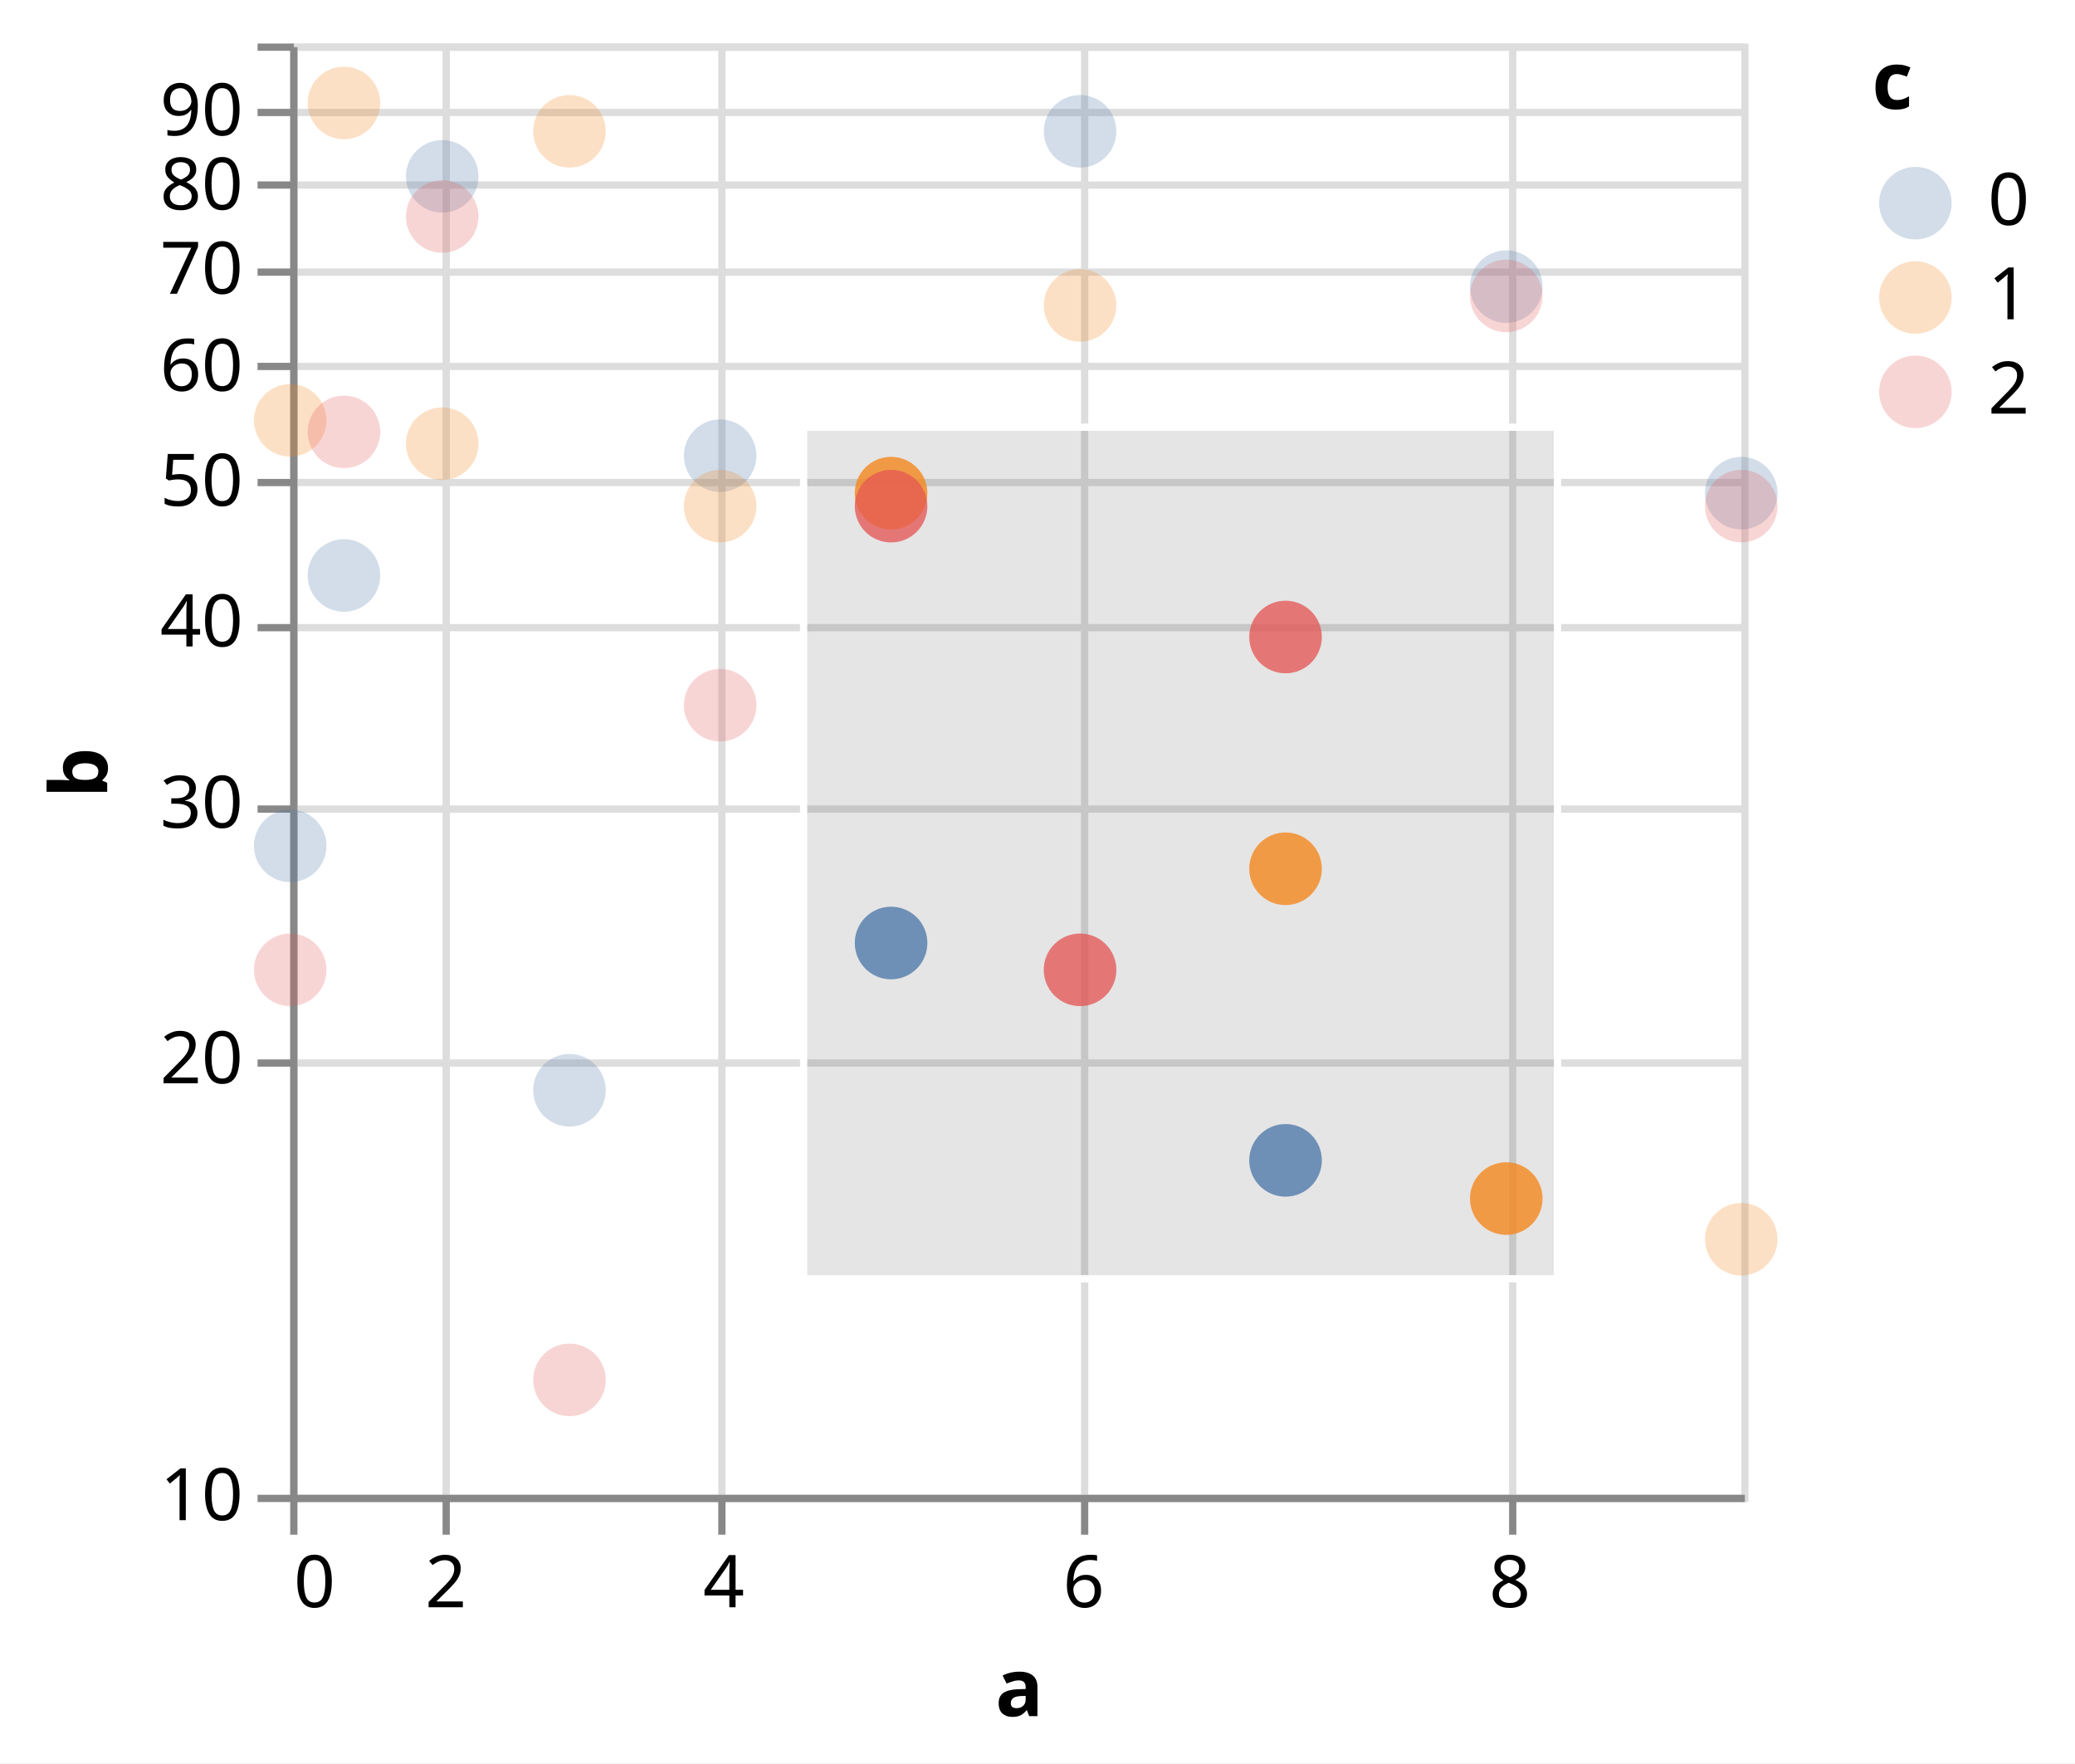
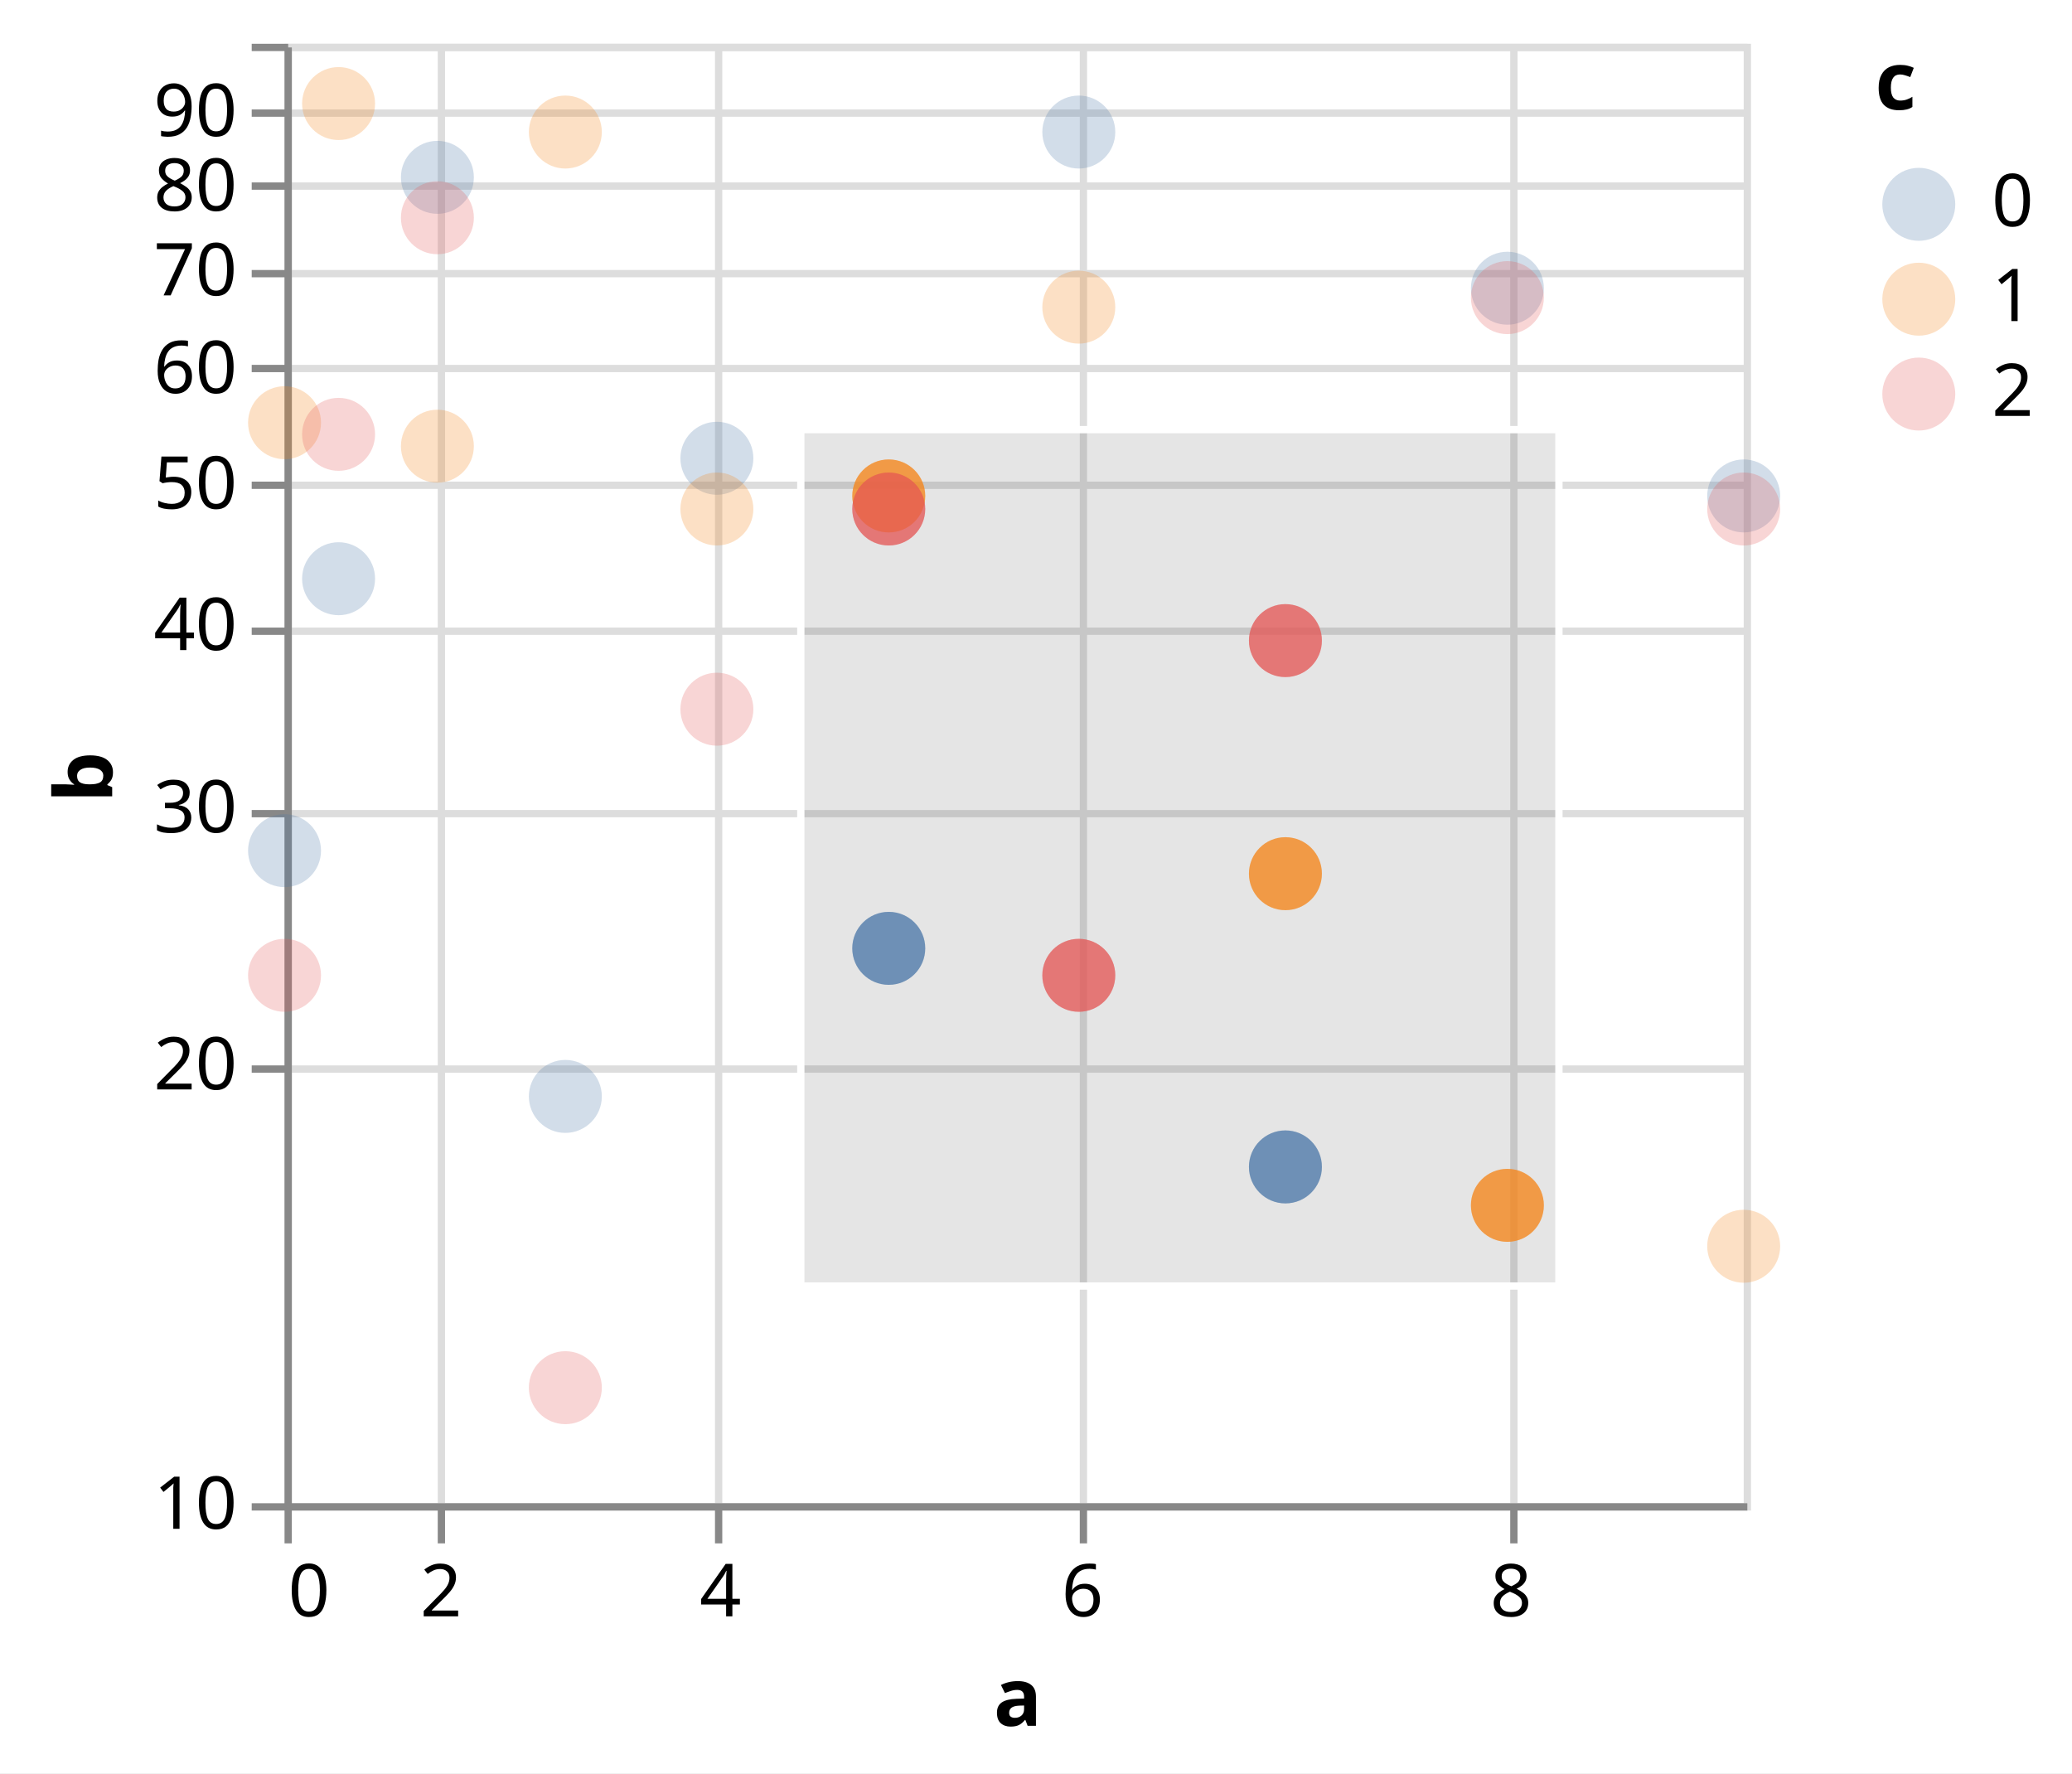
- <svg xmlns="http://www.w3.org/2000/svg" version="1.1" class="marks" width="286" height="243" viewBox="0 0 286 243">
-   <rect width="286" height="243" fill="white" />
-   <g fill="none" stroke-miterlimit="10" transform="translate(40,6)">
+ <svg xmlns="http://www.w3.org/2000/svg" version="1.1" class="marks" width="284" height="243" viewBox="0 0 284 243">
+   <rect width="284" height="243" fill="white" />
+   <g fill="none" stroke-miterlimit="10" transform="translate(39,6)">
    <g class="mark-group role-frame root" role="graphics-object" aria-roledescription="group mark container">
      <g transform="translate(0,0)">
        <path class="background" aria-hidden="true" d="M0.5,0.5h200v200h-200Z" stroke="#ddd" />
        <g>
          <g class="mark-group role-axis" aria-hidden="true">
            <g transform="translate(0.5,200.5)">
              <path class="background" aria-hidden="true" d="M0,0h0v0h0Z" pointer-events="none" />
              <g>
                <g class="mark-rule role-axis-grid" pointer-events="none">
                  <line transform="translate(0,-200)" x2="0" y2="200" stroke="#ddd" stroke-width="1" opacity="1" />
                  <line transform="translate(21,-200)" x2="0" y2="200" stroke="#ddd" stroke-width="1" opacity="1" />
                  <line transform="translate(59,-200)" x2="0" y2="200" stroke="#ddd" stroke-width="1" opacity="1" />
                  <line transform="translate(109,-200)" x2="0" y2="200" stroke="#ddd" stroke-width="1" opacity="1" />
                  <line transform="translate(168,-200)" x2="0" y2="200" stroke="#ddd" stroke-width="1" opacity="1" />
                </g>
              </g>
              <path class="foreground" aria-hidden="true" d="" pointer-events="none" display="none" />
            </g>
          </g>
          <g class="mark-group role-axis" aria-hidden="true">
            <g transform="translate(0.5,0.5)">
              <path class="background" aria-hidden="true" d="M0,0h0v0h0Z" pointer-events="none" />
              <g>
                <g class="mark-rule role-axis-grid" pointer-events="none">
                  <line transform="translate(0,200)" x2="200" y2="0" stroke="#ddd" stroke-width="1" opacity="1" />
                  <line transform="translate(0,140)" x2="200" y2="0" stroke="#ddd" stroke-width="1" opacity="1" />
                  <line transform="translate(0,105)" x2="200" y2="0" stroke="#ddd" stroke-width="1" opacity="1" />
                  <line transform="translate(0,80)" x2="200" y2="0" stroke="#ddd" stroke-width="1" opacity="1" />
                  <line transform="translate(0,60)" x2="200" y2="0" stroke="#ddd" stroke-width="1" opacity="1" />
                  <line transform="translate(0,44)" x2="200" y2="0" stroke="#ddd" stroke-width="1" opacity="1" />
                  <line transform="translate(0,31)" x2="200" y2="0" stroke="#ddd" stroke-width="1" opacity="1" />
                  <line transform="translate(0,19)" x2="200" y2="0" stroke="#ddd" stroke-width="1" opacity="1" />
                  <line transform="translate(0,9)" x2="200" y2="0" stroke="#ddd" stroke-width="1" opacity="1" />
                  <line transform="translate(0,0)" x2="200" y2="0" stroke="#ddd" stroke-width="1" opacity="1" />
                </g>
              </g>
              <path class="foreground" aria-hidden="true" d="" pointer-events="none" display="none" />
            </g>
          </g>
          <g class="mark-group role-axis" aria-hidden="true">
            <g transform="translate(0.5,200.5)">
              <path class="background" aria-hidden="true" d="M0,0h0v0h0Z" pointer-events="none" />
              <g>
                <g class="mark-rule role-axis-tick" pointer-events="none">
                  <line transform="translate(0,0)" x2="0" y2="5" stroke="#888" stroke-width="1" opacity="1" />
                  <line transform="translate(21,0)" x2="0" y2="5" stroke="#888" stroke-width="1" opacity="1" />
                  <line transform="translate(59,0)" x2="0" y2="5" stroke="#888" stroke-width="1" opacity="1" />
                  <line transform="translate(109,0)" x2="0" y2="5" stroke="#888" stroke-width="1" opacity="1" />
                  <line transform="translate(168,0)" x2="0" y2="5" stroke="#888" stroke-width="1" opacity="1" />
                </g>
                <g class="mark-text role-axis-label" pointer-events="none">
                  <text text-anchor="start" transform="translate(0,15)" font-family="sans-serif" font-size="10px" fill="#000" opacity="1">0</text>
                  <text text-anchor="middle" transform="translate(20.95131,15)" font-family="sans-serif" font-size="10px" fill="#000" opacity="1">2</text>
                  <text text-anchor="middle" transform="translate(59.25926,15)" font-family="sans-serif" font-size="10px" fill="#000" opacity="1">4</text>
                  <text text-anchor="middle" transform="translate(108.8662,15)" font-family="sans-serif" font-size="10px" fill="#000" opacity="1">6</text>
                  <text text-anchor="middle" transform="translate(167.6105,15)" font-family="sans-serif" font-size="10px" fill="#000" opacity="1">8</text>
                </g>
                <g class="mark-rule role-axis-domain" pointer-events="none">
                  <line transform="translate(0,0)" x2="200" y2="0" stroke="#888" stroke-width="1" opacity="1" />
                </g>
                <g class="mark-text role-axis-title" pointer-events="none">
                  <text text-anchor="middle" transform="translate(100,30)" font-family="sans-serif" font-size="11px" font-weight="bold" fill="#000" opacity="1">a</text>
                </g>
              </g>
              <path class="foreground" aria-hidden="true" d="" pointer-events="none" display="none" />
            </g>
          </g>
          <g class="mark-group role-axis" aria-hidden="true">
            <g transform="translate(0.5,0.5)">
              <path class="background" aria-hidden="true" d="M0,0h0v0h0Z" pointer-events="none" />
              <g>
                <g class="mark-rule role-axis-tick" pointer-events="none">
                  <line transform="translate(0,200)" x2="-5" y2="0" stroke="#888" stroke-width="1" opacity="1" />
                  <line transform="translate(0,140)" x2="-5" y2="0" stroke="#888" stroke-width="1" opacity="1" />
                  <line transform="translate(0,105)" x2="-5" y2="0" stroke="#888" stroke-width="1" opacity="1" />
                  <line transform="translate(0,80)" x2="-5" y2="0" stroke="#888" stroke-width="1" opacity="1" />
                  <line transform="translate(0,60)" x2="-5" y2="0" stroke="#888" stroke-width="1" opacity="1" />
                  <line transform="translate(0,44)" x2="-5" y2="0" stroke="#888" stroke-width="1" opacity="1" />
                  <line transform="translate(0,31)" x2="-5" y2="0" stroke="#888" stroke-width="1" opacity="1" />
                  <line transform="translate(0,19)" x2="-5" y2="0" stroke="#888" stroke-width="1" opacity="1" />
                  <line transform="translate(0,9)" x2="-5" y2="0" stroke="#888" stroke-width="1" opacity="1" />
                  <line transform="translate(0,0)" x2="-5" y2="0" stroke="#888" stroke-width="1" opacity="1" />
                </g>
                <g class="mark-text role-axis-label" pointer-events="none">
                  <text text-anchor="end" transform="translate(-7,203)" font-family="sans-serif" font-size="10px" fill="#000" opacity="1">10</text>
                  <text text-anchor="end" transform="translate(-7,142.794)" font-family="sans-serif" font-size="10px" fill="#000" opacity="1">20</text>
                  <text text-anchor="end" transform="translate(-7,107.5757)" font-family="sans-serif" font-size="10px" fill="#000" opacity="1">30</text>
                  <text text-anchor="end" transform="translate(-7,82.588)" font-family="sans-serif" font-size="10px" fill="#000" opacity="1">40</text>
                  <text text-anchor="end" transform="translate(-7,63.206)" font-family="sans-serif" font-size="10px" fill="#000" opacity="1">50</text>
                  <text text-anchor="end" transform="translate(-7,47.36975)" font-family="sans-serif" font-size="10px" fill="#000" opacity="1">60</text>
                  <text text-anchor="end" transform="translate(-7,33.98039)" font-family="sans-serif" font-size="10px" fill="#000" opacity="1">70</text>
                  <text text-anchor="end" transform="translate(-7,22.382)" font-family="sans-serif" font-size="10px" fill="#000" opacity="1">80</text>
                  <text text-anchor="end" transform="translate(-7,12.1515)" font-family="sans-serif" font-size="10px" fill="#000" opacity="1">90</text>
                  <text text-anchor="end" transform="translate(-7,3)" font-family="sans-serif" font-size="10px" fill="#000" opacity="0">100</text>
                </g>
                <g class="mark-rule role-axis-domain" pointer-events="none">
                  <line transform="translate(0,200)" x2="0" y2="-200" stroke="#888" stroke-width="1" opacity="1" />
                </g>
                <g class="mark-text role-axis-title" pointer-events="none">
-                   <text text-anchor="middle" transform="translate(-23.72461,100) rotate(-90) translate(0,-2)" font-family="sans-serif" font-size="11px" font-weight="bold" fill="#000" opacity="1">b</text>
+                   <text text-anchor="middle" transform="translate(-22.12305,100) rotate(-90) translate(0,-2)" font-family="sans-serif" font-size="11px" font-weight="bold" fill="#000" opacity="1">b</text>
                </g>
              </g>
              <path class="foreground" aria-hidden="true" d="" pointer-events="none" display="none" />
            </g>
          </g>
          <g class="mark-rect role-mark sel_brush_bg" clip-path="url(#clip1)" role="graphics-symbol" aria-roledescription="rect mark container">
            <path d="M70.762,52.875h103.913v117.36h-103.913Z" fill="#333" fill-opacity="0.125" />
          </g>
          <g class="mark-symbol role-mark layer_0_marks" role="graphics-symbol" aria-roledescription="symbol mark container">
            <path transform="translate(0,110.5684)" d="M5,0A5,5,0,1,1,-5,0A5,5,0,1,1,5,0" fill="#4c78a8" stroke-width="2" opacity="0.25" />
            <path transform="translate(0,51.92746)" d="M5,0A5,5,0,1,1,-5,0A5,5,0,1,1,5,0" fill="#f58518" stroke-width="2" opacity="0.25" />
            <path transform="translate(0,127.6544)" d="M5,0A5,5,0,1,1,-5,0A5,5,0,1,1,5,0" fill="#e45756" stroke-width="2" opacity="0.25" />
            <path transform="translate(7.407407,73.30631)" d="M5,0A5,5,0,1,1,-5,0A5,5,0,1,1,5,0" fill="#4c78a8" stroke-width="2" opacity="0.25" />
            <path transform="translate(7.407407,8.191722)" d="M5,0A5,5,0,1,1,-5,0A5,5,0,1,1,5,0" fill="#f58518" stroke-width="2" opacity="0.25" />
            <path transform="translate(7.407407,53.52125)" d="M5,0A5,5,0,1,1,-5,0A5,5,0,1,1,5,0" fill="#e45756" stroke-width="2" opacity="0.25" />
            <path transform="translate(20.95131,18.303)" d="M5,0A5,5,0,1,1,-5,0A5,5,0,1,1,5,0" fill="#4c78a8" stroke-width="2" opacity="0.25" />
            <path transform="translate(20.95131,55.14483)" d="M5,0A5,5,0,1,1,-5,0A5,5,0,1,1,5,0" fill="#f58518" stroke-width="2" opacity="0.25" />
            <path transform="translate(20.95131,23.83728)" d="M5,0A5,5,0,1,1,-5,0A5,5,0,1,1,5,0" fill="#e45756" stroke-width="2" opacity="0.25" />
            <path transform="translate(38.49002,144.2493)" d="M5,0A5,5,0,1,1,-5,0A5,5,0,1,1,5,0" fill="#4c78a8" stroke-width="2" opacity="0.25" />
            <path transform="translate(38.49002,12.09615)" d="M5,0A5,5,0,1,1,-5,0A5,5,0,1,1,5,0" fill="#f58518" stroke-width="2" opacity="0.25" />
            <path transform="translate(38.49002,184.1638)" d="M5,0A5,5,0,1,1,-5,0A5,5,0,1,1,5,0" fill="#e45756" stroke-width="2" opacity="0.25" />
            <path transform="translate(59.25926,56.79933)" d="M5,0A5,5,0,1,1,-5,0A5,5,0,1,1,5,0" fill="#4c78a8" stroke-width="2" opacity="0.25" />
            <path transform="translate(59.25926,63.75175)" d="M5,0A5,5,0,1,1,-5,0A5,5,0,1,1,5,0" fill="#f58518" stroke-width="2" opacity="0.25" />
            <path transform="translate(59.25926,91.18639)" d="M5,0A5,5,0,1,1,-5,0A5,5,0,1,1,5,0" fill="#e45756" stroke-width="2" opacity="0.25" />
            <path transform="translate(82.81733,123.9578)" d="M5,0A5,5,0,1,1,-5,0A5,5,0,1,1,5,0" fill="#4c78a8" stroke-width="2" opacity="0.25" />
            <path transform="translate(82.81733,61.96078)" d="M5,0A5,5,0,1,1,-5,0A5,5,0,1,1,5,0" fill="#f58518" stroke-width="2" opacity="0.25" />
            <path transform="translate(82.81733,63.75175)" d="M5,0A5,5,0,1,1,-5,0A5,5,0,1,1,5,0" fill="#e45756" stroke-width="2" opacity="0.25" />
            <path transform="translate(108.8662,12.09615)" d="M5,0A5,5,0,1,1,-5,0A5,5,0,1,1,5,0" fill="#4c78a8" stroke-width="2" opacity="0.25" />
            <path transform="translate(108.8662,36.09121)" d="M5,0A5,5,0,1,1,-5,0A5,5,0,1,1,5,0" fill="#f58518" stroke-width="2" opacity="0.25" />
            <path transform="translate(108.8662,127.6544)" d="M5,0A5,5,0,1,1,-5,0A5,5,0,1,1,5,0" fill="#e45756" stroke-width="2" opacity="0.25" />
            <path transform="translate(137.1871,153.9102)" d="M5,0A5,5,0,1,1,-5,0A5,5,0,1,1,5,0" fill="#4c78a8" stroke-width="2" opacity="0.25" />
            <path transform="translate(137.1871,113.7272)" d="M5,0A5,5,0,1,1,-5,0A5,5,0,1,1,5,0" fill="#f58518" stroke-width="2" opacity="0.25" />
            <path transform="translate(137.1871,81.78708)" d="M5,0A5,5,0,1,1,-5,0A5,5,0,1,1,5,0" fill="#e45756" stroke-width="2" opacity="0.25" />
            <path transform="translate(167.6105,33.49822)" d="M5,0A5,5,0,1,1,-5,0A5,5,0,1,1,5,0" fill="#4c78a8" stroke-width="2" opacity="0.25" />
            <path transform="translate(167.6105,159.176)" d="M5,0A5,5,0,1,1,-5,0A5,5,0,1,1,5,0" fill="#f58518" stroke-width="2" opacity="0.25" />
            <path transform="translate(167.6105,34.78504)" d="M5,0A5,5,0,1,1,-5,0A5,5,0,1,1,5,0" fill="#e45756" stroke-width="2" opacity="0.25" />
            <path transform="translate(200,61.96078)" d="M5,0A5,5,0,1,1,-5,0A5,5,0,1,1,5,0" fill="#4c78a8" stroke-width="2" opacity="0.25" />
            <path transform="translate(200,164.7817)" d="M5,0A5,5,0,1,1,-5,0A5,5,0,1,1,5,0" fill="#f58518" stroke-width="2" opacity="0.25" />
            <path transform="translate(200,63.75175)" d="M5,0A5,5,0,1,1,-5,0A5,5,0,1,1,5,0" fill="#e45756" stroke-width="2" opacity="0.25" />
          </g>
          <g class="mark-symbol role-mark layer_1_marks" role="graphics-symbol" aria-roledescription="symbol mark container" pointer-events="none">
            <path transform="translate(108.8662,127.6544)" d="M5,0A5,5,0,1,1,-5,0A5,5,0,1,1,5,0" fill="#e45756" stroke-width="2" opacity="0.7" />
            <path transform="translate(137.1871,153.9102)" d="M5,0A5,5,0,1,1,-5,0A5,5,0,1,1,5,0" fill="#4c78a8" stroke-width="2" opacity="0.7" />
            <path transform="translate(137.1871,113.7272)" d="M5,0A5,5,0,1,1,-5,0A5,5,0,1,1,5,0" fill="#f58518" stroke-width="2" opacity="0.7" />
            <path transform="translate(137.1871,81.78708)" d="M5,0A5,5,0,1,1,-5,0A5,5,0,1,1,5,0" fill="#e45756" stroke-width="2" opacity="0.7" />
            <path transform="translate(167.6105,159.176)" d="M5,0A5,5,0,1,1,-5,0A5,5,0,1,1,5,0" fill="#f58518" stroke-width="2" opacity="0.7" />
            <path transform="translate(82.81733,123.9578)" d="M5,0A5,5,0,1,1,-5,0A5,5,0,1,1,5,0" fill="#4c78a8" stroke-width="2" opacity="0.7" />
            <path transform="translate(82.81733,61.96078)" d="M5,0A5,5,0,1,1,-5,0A5,5,0,1,1,5,0" fill="#f58518" stroke-width="2" opacity="0.7" />
            <path transform="translate(82.81733,63.75175)" d="M5,0A5,5,0,1,1,-5,0A5,5,0,1,1,5,0" fill="#e45756" stroke-width="2" opacity="0.7" />
          </g>
          <g class="mark-rect role-mark sel_brush" clip-path="url(#clip2)" role="graphics-symbol" aria-roledescription="rect mark container">
            <path d="M70.762,52.875h103.913v117.36h-103.913Z" stroke="white" />
          </g>
          <g class="mark-group role-legend" aria-hidden="true">
            <g transform="translate(218,0)">
-               <path class="background" aria-hidden="true" d="M0,0h23v53h-23Z" pointer-events="none" />
+               <path class="background" aria-hidden="true" d="M0,0h22v53h-22Z" pointer-events="none" />
              <g>
                <g class="mark-group role-legend-entry">
                  <g transform="translate(0,16)">
                    <path class="background" aria-hidden="true" d="M0,0h0v0h0Z" pointer-events="none" />
                    <g>
                      <g class="mark-group role-scope" role="graphics-object" aria-roledescription="group mark container">
                        <g transform="translate(0,0)">
-                           <path class="background" aria-hidden="true" d="M0,0h22.362v11h-22.362Z" pointer-events="none" opacity="1" />
+                           <path class="background" aria-hidden="true" d="M0,0h21.562v11h-21.562Z" pointer-events="none" opacity="1" />
                          <g>
                            <g class="mark-symbol role-legend-symbol" pointer-events="none">
                              <path transform="translate(6,6)" d="M5,0A5,5,0,1,1,-5,0A5,5,0,1,1,5,0" fill="#4c78a8" stroke-width="1.5" opacity="0.25" />
                            </g>
                            <g class="mark-text role-legend-label" pointer-events="none">
                              <text text-anchor="start" transform="translate(16,9)" font-family="sans-serif" font-size="10px" fill="#000" opacity="1">0</text>
                            </g>
                          </g>
                          <path class="foreground" aria-hidden="true" d="" pointer-events="none" display="none" />
                        </g>
                        <g transform="translate(0,13)">
-                           <path class="background" aria-hidden="true" d="M0,0h22.362v11h-22.362Z" pointer-events="none" opacity="1" />
+                           <path class="background" aria-hidden="true" d="M0,0h21.562v11h-21.562Z" pointer-events="none" opacity="1" />
                          <g>
                            <g class="mark-symbol role-legend-symbol" pointer-events="none">
                              <path transform="translate(6,6)" d="M5,0A5,5,0,1,1,-5,0A5,5,0,1,1,5,0" fill="#f58518" stroke-width="1.5" opacity="0.25" />
                            </g>
                            <g class="mark-text role-legend-label" pointer-events="none">
                              <text text-anchor="start" transform="translate(16,9)" font-family="sans-serif" font-size="10px" fill="#000" opacity="1">1</text>
                            </g>
                          </g>
                          <path class="foreground" aria-hidden="true" d="" pointer-events="none" display="none" />
                        </g>
                        <g transform="translate(0,26)">
-                           <path class="background" aria-hidden="true" d="M0,0h22.362v11h-22.362Z" pointer-events="none" opacity="1" />
+                           <path class="background" aria-hidden="true" d="M0,0h21.562v11h-21.562Z" pointer-events="none" opacity="1" />
                          <g>
                            <g class="mark-symbol role-legend-symbol" pointer-events="none">
                              <path transform="translate(6,6)" d="M5,0A5,5,0,1,1,-5,0A5,5,0,1,1,5,0" fill="#e45756" stroke-width="1.5" opacity="0.25" />
                            </g>
                            <g class="mark-text role-legend-label" pointer-events="none">
                              <text text-anchor="start" transform="translate(16,9)" font-family="sans-serif" font-size="10px" fill="#000" opacity="1">2</text>
                            </g>
                          </g>
                          <path class="foreground" aria-hidden="true" d="" pointer-events="none" display="none" />
                        </g>
                      </g>
                    </g>
                    <path class="foreground" aria-hidden="true" d="" pointer-events="none" display="none" />
                  </g>
                </g>
                <g class="mark-text role-legend-title" pointer-events="none">
                  <text text-anchor="start" transform="translate(0,9)" font-family="sans-serif" font-size="11px" font-weight="bold" fill="#000" opacity="1">c</text>
                </g>
              </g>
              <path class="foreground" aria-hidden="true" d="" pointer-events="none" display="none" />
            </g>
          </g>
        </g>
        <path class="foreground" aria-hidden="true" d="" display="none" />
      </g>
    </g>
  </g>
  <defs>
    <clipPath id="clip1">
      <rect x="0" y="0" width="200" height="200" />
    </clipPath>
    <clipPath id="clip2">
      <rect x="0" y="0" width="200" height="200" />
    </clipPath>
  </defs>
</svg>
